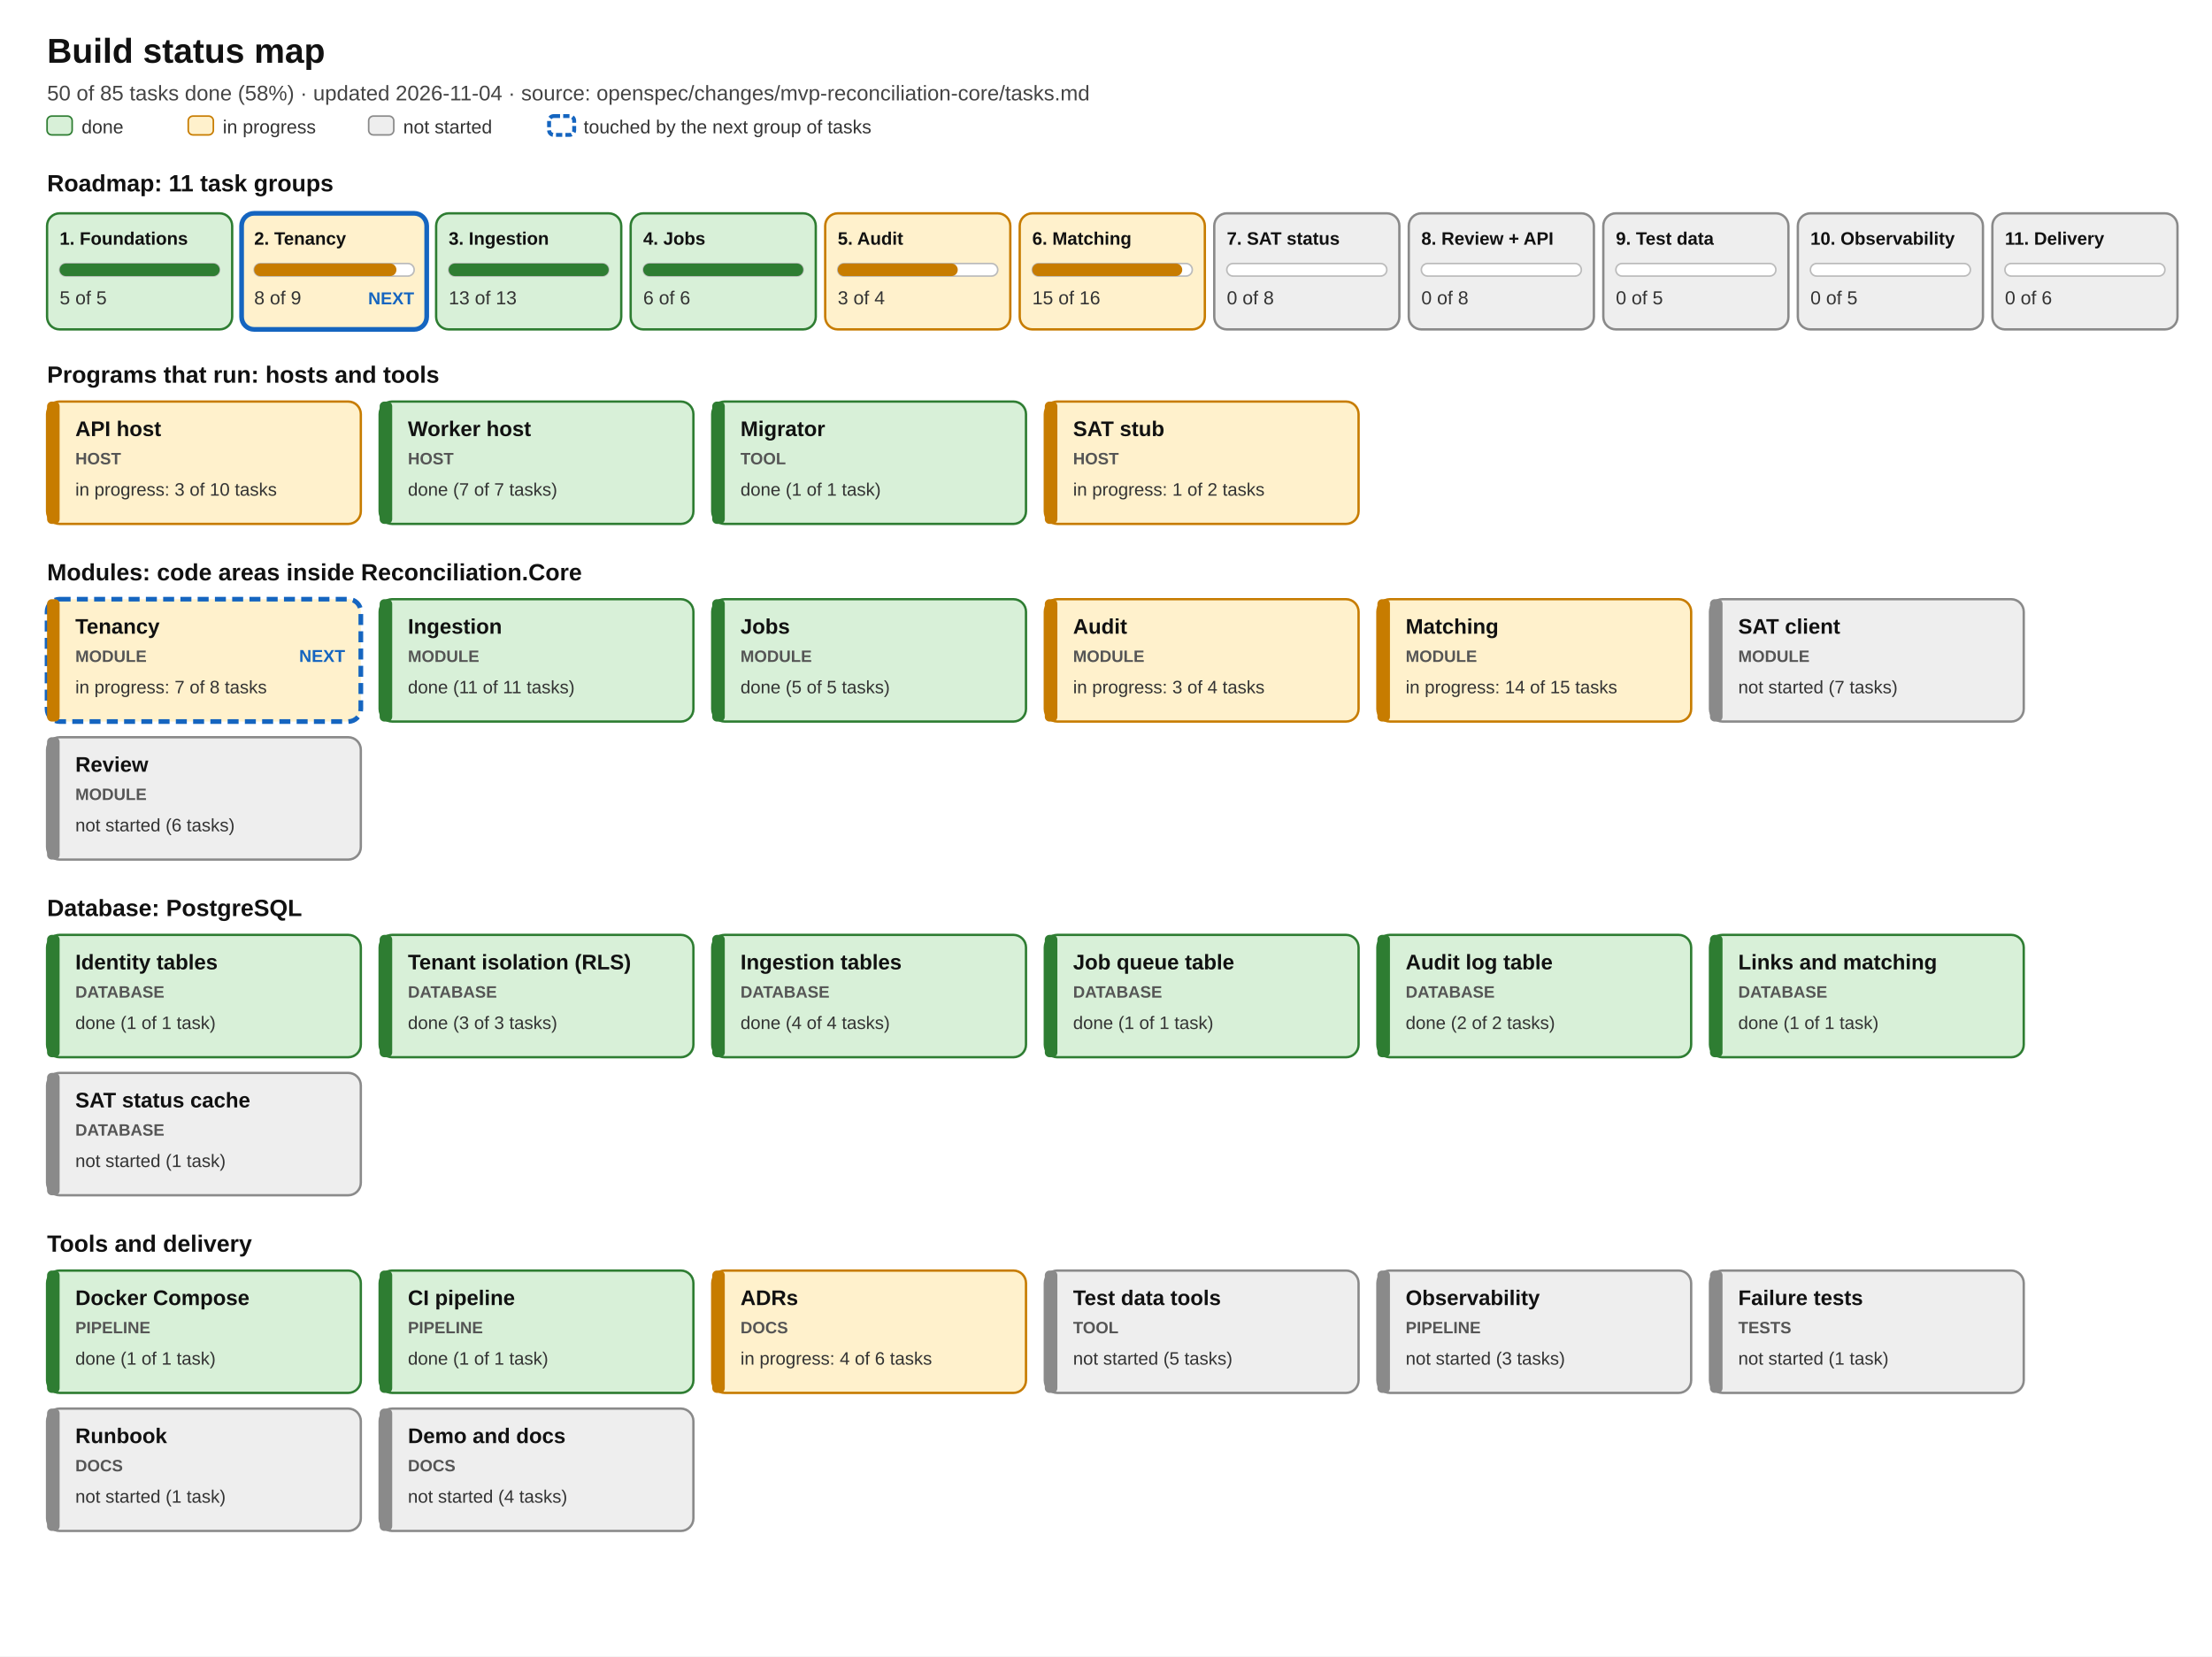
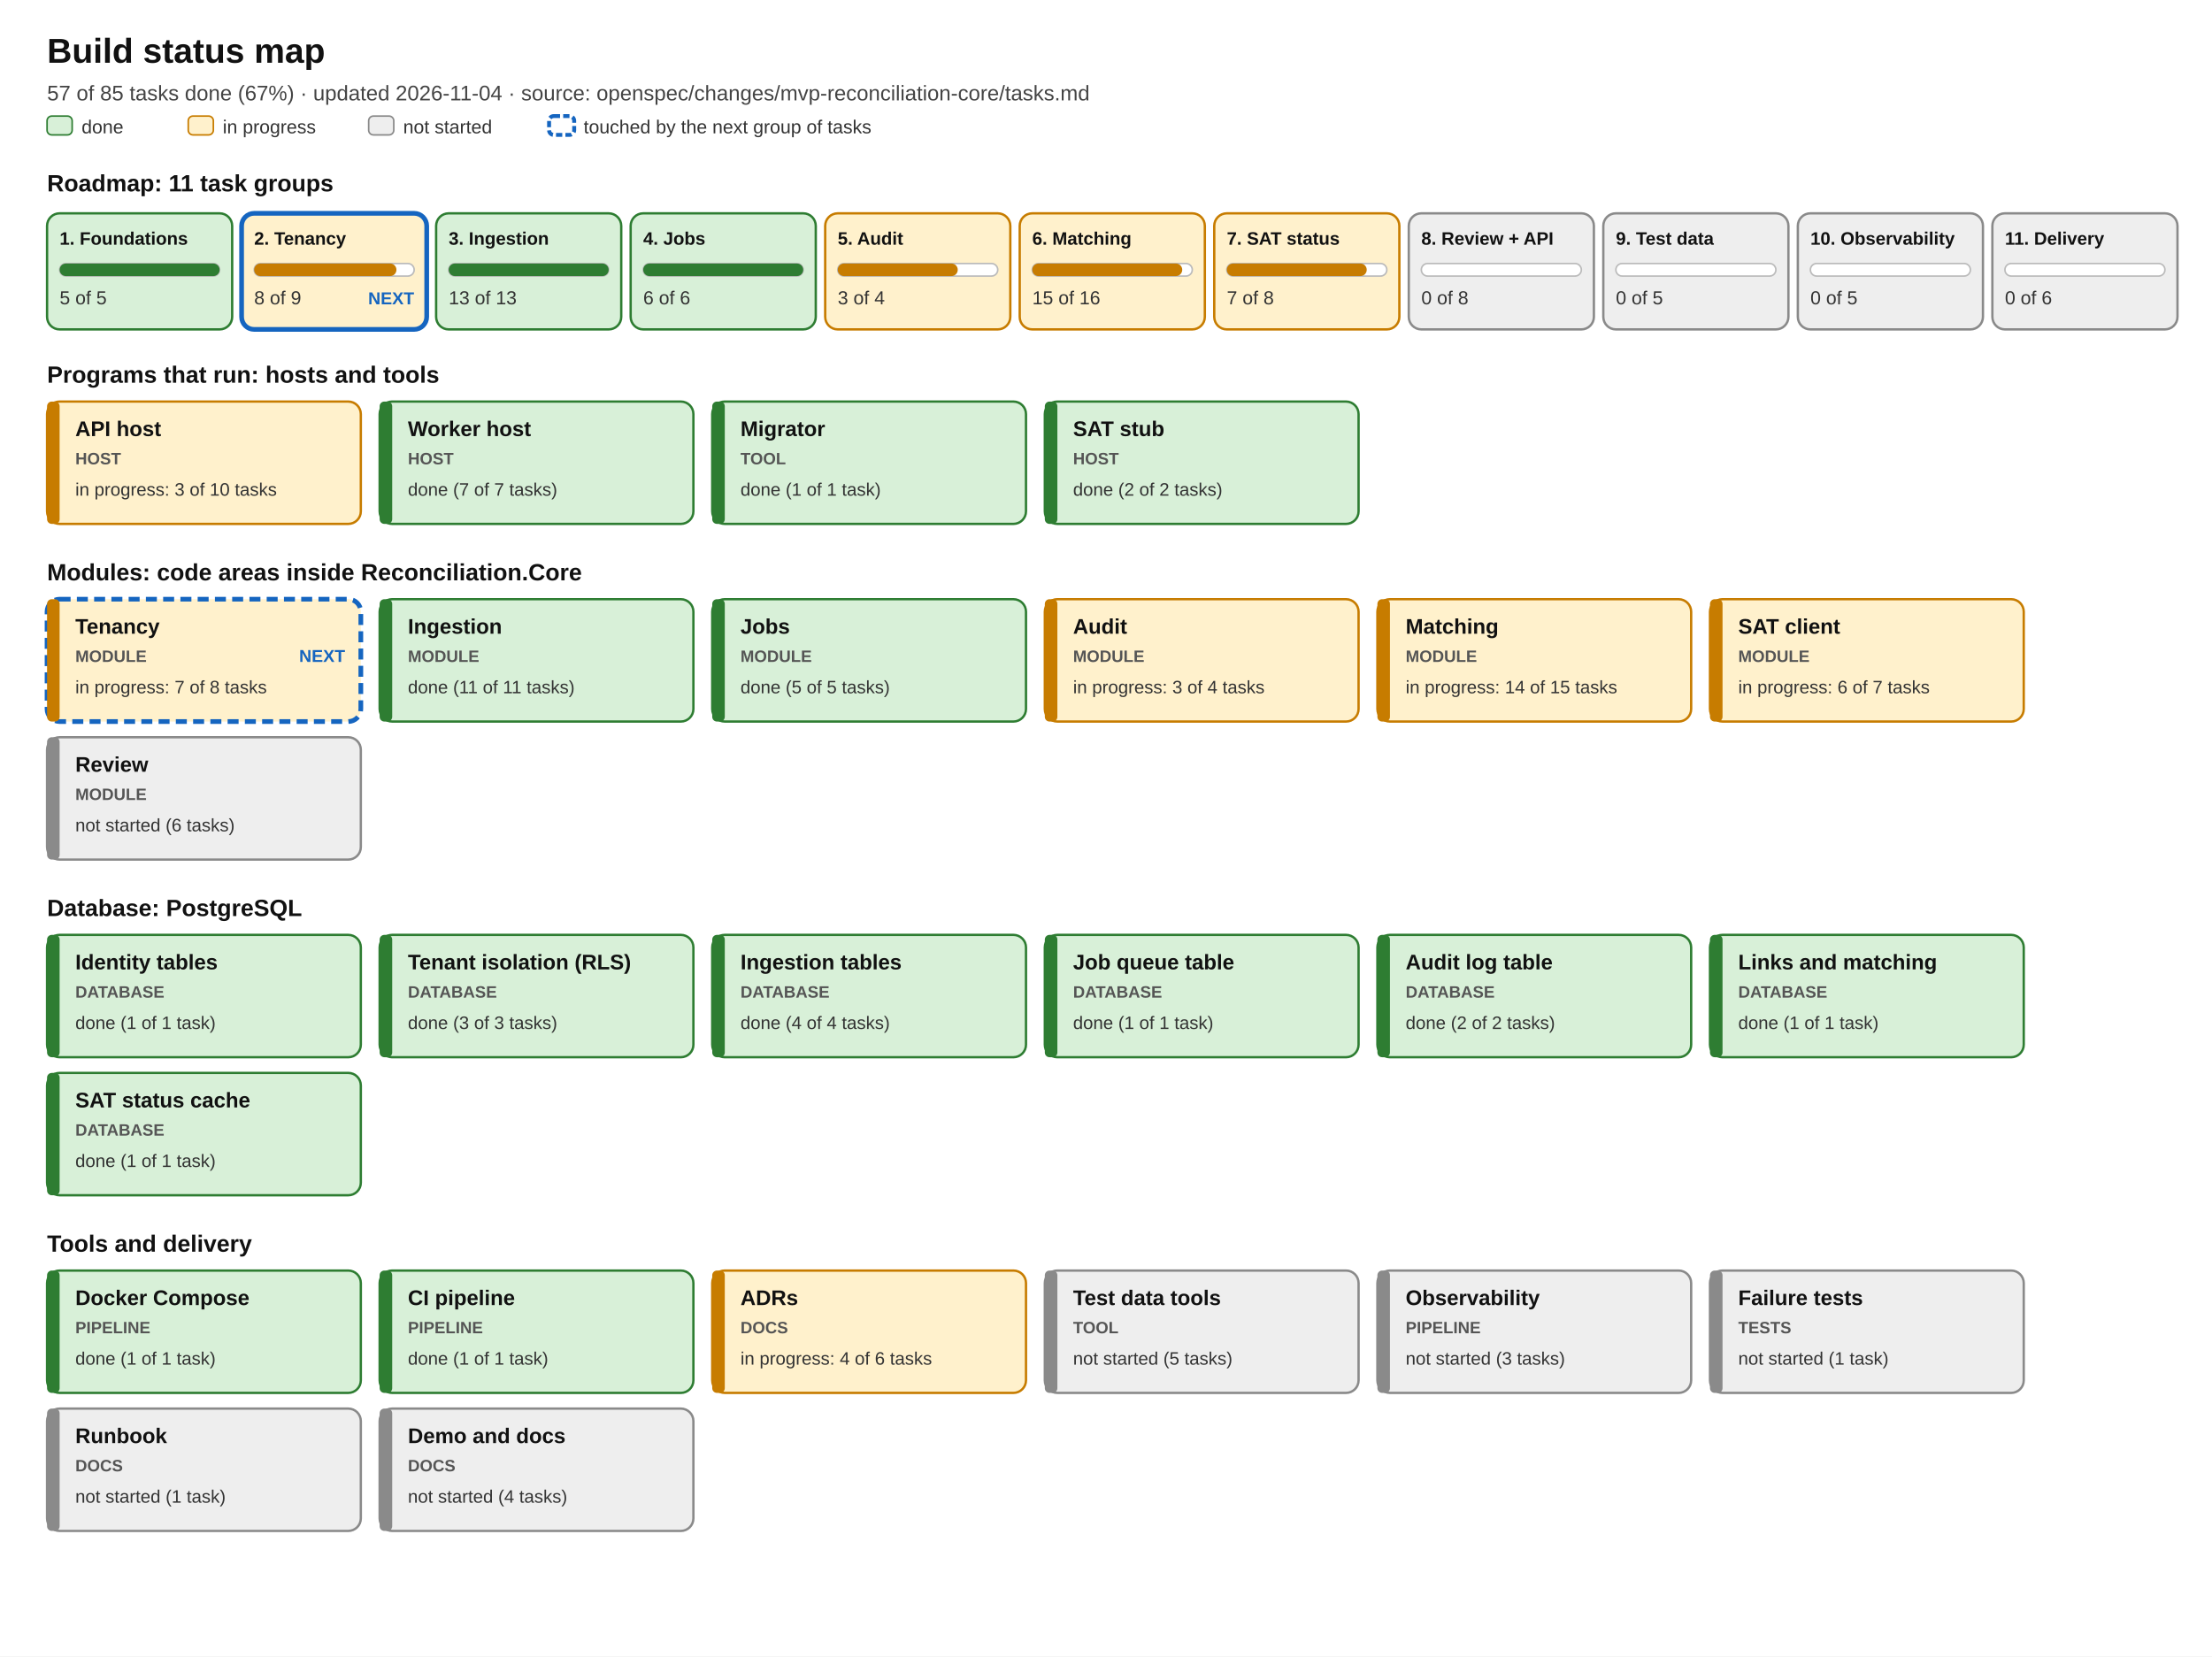
<svg xmlns="http://www.w3.org/2000/svg" width="1410" height="1056" viewBox="0 0 1410 1056" font-family="Liberation Sans, Arial, sans-serif">
  <rect width="1410" height="1056" fill="#fff" />
  <text x="30" y="40" font-size="22" font-weight="bold" fill="#111">Build status map</text>
-   <text x="30" y="64" font-size="13.5" fill="#444">50 of 85 tasks done (58%) · updated 2026-11-04 · source: openspec/changes/mvp-reconciliation-core/tasks.md</text>
+   <text x="30" y="64" font-size="13.5" fill="#444">57 of 85 tasks done (67%) · updated 2026-11-04 · source: openspec/changes/mvp-reconciliation-core/tasks.md</text>
  <rect x="30" y="74" width="16" height="12" rx="3" fill="#d8f0d8" stroke="#2e7d32" />
  <text x="52" y="85" font-size="12" fill="#333">done</text>
  <rect x="120" y="74" width="16" height="12" rx="3" fill="#fff1cc" stroke="#c77c00" />
  <text x="142" y="85" font-size="12" fill="#333">in progress</text>
  <rect x="235" y="74" width="16" height="12" rx="3" fill="#eeeeee" stroke="#8a8a8a" />
  <text x="257" y="85" font-size="12" fill="#333">not started</text>
  <rect x="350" y="74" width="16" height="12" rx="3" fill="#fff" stroke="#1565c0" stroke-width="2.5" stroke-dasharray="4 2" />
  <text x="372" y="85" font-size="12" fill="#333">touched by the next group of tasks</text>
  <text x="30" y="122" font-size="15" font-weight="bold" fill="#111">Roadmap: 11 task groups</text>
  <rect x="30" y="136" width="118" height="74" rx="8" fill="#d8f0d8" stroke-width="1.5" stroke="#2e7d32" />
  <text x="38" y="156" font-size="11.5" font-weight="bold" fill="#111">1. Foundations</text>
  <rect x="38" y="168" width="102" height="8" rx="4" fill="#ffffff" stroke="#bbb" />
  <rect x="38" y="168" width="102.0" height="8" rx="4" fill="#2e7d32" />
  <text x="38" y="194" font-size="12" fill="#333">5 of 5</text>
  <rect x="154" y="136" width="118" height="74" rx="8" fill="#fff1cc" stroke-width="3" stroke="#1565c0" />
  <text x="162" y="156" font-size="11.5" font-weight="bold" fill="#111">2. Tenancy</text>
  <rect x="162" y="168" width="102" height="8" rx="4" fill="#ffffff" stroke="#bbb" />
  <rect x="162" y="168" width="90.7" height="8" rx="4" fill="#c77c00" />
  <text x="162" y="194" font-size="12" fill="#333">8 of 9</text>
  <text x="264" y="194" text-anchor="end" font-size="11" font-weight="bold" fill="#1565c0">NEXT</text>
  <rect x="278" y="136" width="118" height="74" rx="8" fill="#d8f0d8" stroke-width="1.5" stroke="#2e7d32" />
  <text x="286" y="156" font-size="11.5" font-weight="bold" fill="#111">3. Ingestion</text>
  <rect x="286" y="168" width="102" height="8" rx="4" fill="#ffffff" stroke="#bbb" />
  <rect x="286" y="168" width="102.0" height="8" rx="4" fill="#2e7d32" />
  <text x="286" y="194" font-size="12" fill="#333">13 of 13</text>
  <rect x="402" y="136" width="118" height="74" rx="8" fill="#d8f0d8" stroke-width="1.5" stroke="#2e7d32" />
  <text x="410" y="156" font-size="11.5" font-weight="bold" fill="#111">4. Jobs</text>
  <rect x="410" y="168" width="102" height="8" rx="4" fill="#ffffff" stroke="#bbb" />
  <rect x="410" y="168" width="102.0" height="8" rx="4" fill="#2e7d32" />
  <text x="410" y="194" font-size="12" fill="#333">6 of 6</text>
  <rect x="526" y="136" width="118" height="74" rx="8" fill="#fff1cc" stroke-width="1.5" stroke="#c77c00" />
  <text x="534" y="156" font-size="11.5" font-weight="bold" fill="#111">5. Audit</text>
  <rect x="534" y="168" width="102" height="8" rx="4" fill="#ffffff" stroke="#bbb" />
  <rect x="534" y="168" width="76.5" height="8" rx="4" fill="#c77c00" />
  <text x="534" y="194" font-size="12" fill="#333">3 of 4</text>
  <rect x="650" y="136" width="118" height="74" rx="8" fill="#fff1cc" stroke-width="1.5" stroke="#c77c00" />
  <text x="658" y="156" font-size="11.5" font-weight="bold" fill="#111">6. Matching</text>
  <rect x="658" y="168" width="102" height="8" rx="4" fill="#ffffff" stroke="#bbb" />
  <rect x="658" y="168" width="95.6" height="8" rx="4" fill="#c77c00" />
  <text x="658" y="194" font-size="12" fill="#333">15 of 16</text>
-   <rect x="774" y="136" width="118" height="74" rx="8" fill="#eeeeee" stroke-width="1.5" stroke="#8a8a8a" />
+   <rect x="774" y="136" width="118" height="74" rx="8" fill="#fff1cc" stroke-width="1.5" stroke="#c77c00" />
  <text x="782" y="156" font-size="11.5" font-weight="bold" fill="#111">7. SAT status</text>
  <rect x="782" y="168" width="102" height="8" rx="4" fill="#ffffff" stroke="#bbb" />
-   <rect x="782" y="168" width="0.0" height="8" rx="4" fill="#8a8a8a" />
-   <text x="782" y="194" font-size="12" fill="#333">0 of 8</text>
+   <rect x="782" y="168" width="89.2" height="8" rx="4" fill="#c77c00" />
+   <text x="782" y="194" font-size="12" fill="#333">7 of 8</text>
  <rect x="898" y="136" width="118" height="74" rx="8" fill="#eeeeee" stroke-width="1.5" stroke="#8a8a8a" />
  <text x="906" y="156" font-size="11.5" font-weight="bold" fill="#111">8. Review + API</text>
  <rect x="906" y="168" width="102" height="8" rx="4" fill="#ffffff" stroke="#bbb" />
  <rect x="906" y="168" width="0.0" height="8" rx="4" fill="#8a8a8a" />
  <text x="906" y="194" font-size="12" fill="#333">0 of 8</text>
  <rect x="1022" y="136" width="118" height="74" rx="8" fill="#eeeeee" stroke-width="1.5" stroke="#8a8a8a" />
  <text x="1030" y="156" font-size="11.5" font-weight="bold" fill="#111">9. Test data</text>
  <rect x="1030" y="168" width="102" height="8" rx="4" fill="#ffffff" stroke="#bbb" />
  <rect x="1030" y="168" width="0.0" height="8" rx="4" fill="#8a8a8a" />
  <text x="1030" y="194" font-size="12" fill="#333">0 of 5</text>
  <rect x="1146" y="136" width="118" height="74" rx="8" fill="#eeeeee" stroke-width="1.5" stroke="#8a8a8a" />
  <text x="1154" y="156" font-size="11.5" font-weight="bold" fill="#111">10. Observability</text>
  <rect x="1154" y="168" width="102" height="8" rx="4" fill="#ffffff" stroke="#bbb" />
  <rect x="1154" y="168" width="0.0" height="8" rx="4" fill="#8a8a8a" />
  <text x="1154" y="194" font-size="12" fill="#333">0 of 5</text>
  <rect x="1270" y="136" width="118" height="74" rx="8" fill="#eeeeee" stroke-width="1.5" stroke="#8a8a8a" />
  <text x="1278" y="156" font-size="11.5" font-weight="bold" fill="#111">11. Delivery</text>
  <rect x="1278" y="168" width="102" height="8" rx="4" fill="#ffffff" stroke="#bbb" />
  <rect x="1278" y="168" width="0.0" height="8" rx="4" fill="#8a8a8a" />
  <text x="1278" y="194" font-size="12" fill="#333">0 of 6</text>
  <text x="30" y="244" font-size="15" font-weight="bold" fill="#111">Programs that run: hosts and tools</text>
  <rect x="30" y="256" width="200" height="78" rx="8" fill="#fff1cc" stroke="#c77c00" stroke-width="1.5" />
  <rect x="30" y="256" width="8" height="78" rx="3" fill="#c77c00" />
  <text x="48" y="278" font-size="13.5" font-weight="bold" fill="#111">API host</text>
  <text x="48" y="296" font-size="10.5" font-weight="bold" fill="#555">HOST</text>
  <text x="48" y="316" font-size="11.5" fill="#333">in progress: 3 of 10 tasks</text>
  <rect x="242" y="256" width="200" height="78" rx="8" fill="#d8f0d8" stroke="#2e7d32" stroke-width="1.5" />
  <rect x="242" y="256" width="8" height="78" rx="3" fill="#2e7d32" />
  <text x="260" y="278" font-size="13.5" font-weight="bold" fill="#111">Worker host</text>
  <text x="260" y="296" font-size="10.5" font-weight="bold" fill="#555">HOST</text>
  <text x="260" y="316" font-size="11.5" fill="#333">done (7 of 7 tasks)</text>
  <rect x="454" y="256" width="200" height="78" rx="8" fill="#d8f0d8" stroke="#2e7d32" stroke-width="1.5" />
  <rect x="454" y="256" width="8" height="78" rx="3" fill="#2e7d32" />
  <text x="472" y="278" font-size="13.5" font-weight="bold" fill="#111">Migrator</text>
  <text x="472" y="296" font-size="10.5" font-weight="bold" fill="#555">TOOL</text>
  <text x="472" y="316" font-size="11.5" fill="#333">done (1 of 1 task)</text>
-   <rect x="666" y="256" width="200" height="78" rx="8" fill="#fff1cc" stroke="#c77c00" stroke-width="1.5" />
-   <rect x="666" y="256" width="8" height="78" rx="3" fill="#c77c00" />
+   <rect x="666" y="256" width="200" height="78" rx="8" fill="#d8f0d8" stroke="#2e7d32" stroke-width="1.5" />
+   <rect x="666" y="256" width="8" height="78" rx="3" fill="#2e7d32" />
  <text x="684" y="278" font-size="13.5" font-weight="bold" fill="#111">SAT stub</text>
  <text x="684" y="296" font-size="10.5" font-weight="bold" fill="#555">HOST</text>
-   <text x="684" y="316" font-size="11.5" fill="#333">in progress: 1 of 2 tasks</text>
+   <text x="684" y="316" font-size="11.5" fill="#333">done (2 of 2 tasks)</text>
  <text x="30" y="370" font-size="15" font-weight="bold" fill="#111">Modules: code areas inside Reconciliation.Core</text>
  <rect x="30" y="382" width="200" height="78" rx="8" fill="#fff1cc" stroke="#1565c0" stroke-width="3" stroke-dasharray="7 4" />
  <rect x="30" y="382" width="8" height="78" rx="3" fill="#c77c00" />
  <text x="48" y="404" font-size="13.5" font-weight="bold" fill="#111">Tenancy</text>
  <text x="48" y="422" font-size="10.5" font-weight="bold" fill="#555">MODULE</text>
  <text x="48" y="442" font-size="11.5" fill="#333">in progress: 7 of 8 tasks</text>
  <text x="220" y="422" text-anchor="end" font-size="11" font-weight="bold" fill="#1565c0">NEXT</text>
  <rect x="242" y="382" width="200" height="78" rx="8" fill="#d8f0d8" stroke="#2e7d32" stroke-width="1.5" />
  <rect x="242" y="382" width="8" height="78" rx="3" fill="#2e7d32" />
  <text x="260" y="404" font-size="13.5" font-weight="bold" fill="#111">Ingestion</text>
  <text x="260" y="422" font-size="10.5" font-weight="bold" fill="#555">MODULE</text>
  <text x="260" y="442" font-size="11.5" fill="#333">done (11 of 11 tasks)</text>
  <rect x="454" y="382" width="200" height="78" rx="8" fill="#d8f0d8" stroke="#2e7d32" stroke-width="1.5" />
  <rect x="454" y="382" width="8" height="78" rx="3" fill="#2e7d32" />
  <text x="472" y="404" font-size="13.5" font-weight="bold" fill="#111">Jobs</text>
  <text x="472" y="422" font-size="10.5" font-weight="bold" fill="#555">MODULE</text>
  <text x="472" y="442" font-size="11.5" fill="#333">done (5 of 5 tasks)</text>
  <rect x="666" y="382" width="200" height="78" rx="8" fill="#fff1cc" stroke="#c77c00" stroke-width="1.5" />
  <rect x="666" y="382" width="8" height="78" rx="3" fill="#c77c00" />
  <text x="684" y="404" font-size="13.5" font-weight="bold" fill="#111">Audit</text>
  <text x="684" y="422" font-size="10.5" font-weight="bold" fill="#555">MODULE</text>
  <text x="684" y="442" font-size="11.5" fill="#333">in progress: 3 of 4 tasks</text>
  <rect x="878" y="382" width="200" height="78" rx="8" fill="#fff1cc" stroke="#c77c00" stroke-width="1.5" />
  <rect x="878" y="382" width="8" height="78" rx="3" fill="#c77c00" />
  <text x="896" y="404" font-size="13.5" font-weight="bold" fill="#111">Matching</text>
  <text x="896" y="422" font-size="10.5" font-weight="bold" fill="#555">MODULE</text>
  <text x="896" y="442" font-size="11.5" fill="#333">in progress: 14 of 15 tasks</text>
-   <rect x="1090" y="382" width="200" height="78" rx="8" fill="#eeeeee" stroke="#8a8a8a" stroke-width="1.5" />
-   <rect x="1090" y="382" width="8" height="78" rx="3" fill="#8a8a8a" />
+   <rect x="1090" y="382" width="200" height="78" rx="8" fill="#fff1cc" stroke="#c77c00" stroke-width="1.5" />
+   <rect x="1090" y="382" width="8" height="78" rx="3" fill="#c77c00" />
  <text x="1108" y="404" font-size="13.5" font-weight="bold" fill="#111">SAT client</text>
  <text x="1108" y="422" font-size="10.5" font-weight="bold" fill="#555">MODULE</text>
-   <text x="1108" y="442" font-size="11.5" fill="#333">not started (7 tasks)</text>
+   <text x="1108" y="442" font-size="11.5" fill="#333">in progress: 6 of 7 tasks</text>
  <rect x="30" y="470" width="200" height="78" rx="8" fill="#eeeeee" stroke="#8a8a8a" stroke-width="1.5" />
  <rect x="30" y="470" width="8" height="78" rx="3" fill="#8a8a8a" />
  <text x="48" y="492" font-size="13.5" font-weight="bold" fill="#111">Review</text>
  <text x="48" y="510" font-size="10.5" font-weight="bold" fill="#555">MODULE</text>
  <text x="48" y="530" font-size="11.5" fill="#333">not started (6 tasks)</text>
  <text x="30" y="584" font-size="15" font-weight="bold" fill="#111">Database: PostgreSQL</text>
  <rect x="30" y="596" width="200" height="78" rx="8" fill="#d8f0d8" stroke="#2e7d32" stroke-width="1.5" />
  <rect x="30" y="596" width="8" height="78" rx="3" fill="#2e7d32" />
  <text x="48" y="618" font-size="13.5" font-weight="bold" fill="#111">Identity tables</text>
  <text x="48" y="636" font-size="10.5" font-weight="bold" fill="#555">DATABASE</text>
  <text x="48" y="656" font-size="11.5" fill="#333">done (1 of 1 task)</text>
  <rect x="242" y="596" width="200" height="78" rx="8" fill="#d8f0d8" stroke="#2e7d32" stroke-width="1.5" />
  <rect x="242" y="596" width="8" height="78" rx="3" fill="#2e7d32" />
  <text x="260" y="618" font-size="13.5" font-weight="bold" fill="#111">Tenant isolation (RLS)</text>
  <text x="260" y="636" font-size="10.5" font-weight="bold" fill="#555">DATABASE</text>
  <text x="260" y="656" font-size="11.5" fill="#333">done (3 of 3 tasks)</text>
  <rect x="454" y="596" width="200" height="78" rx="8" fill="#d8f0d8" stroke="#2e7d32" stroke-width="1.5" />
  <rect x="454" y="596" width="8" height="78" rx="3" fill="#2e7d32" />
  <text x="472" y="618" font-size="13.5" font-weight="bold" fill="#111">Ingestion tables</text>
  <text x="472" y="636" font-size="10.5" font-weight="bold" fill="#555">DATABASE</text>
  <text x="472" y="656" font-size="11.5" fill="#333">done (4 of 4 tasks)</text>
  <rect x="666" y="596" width="200" height="78" rx="8" fill="#d8f0d8" stroke="#2e7d32" stroke-width="1.5" />
  <rect x="666" y="596" width="8" height="78" rx="3" fill="#2e7d32" />
  <text x="684" y="618" font-size="13.5" font-weight="bold" fill="#111">Job queue table</text>
  <text x="684" y="636" font-size="10.5" font-weight="bold" fill="#555">DATABASE</text>
  <text x="684" y="656" font-size="11.5" fill="#333">done (1 of 1 task)</text>
  <rect x="878" y="596" width="200" height="78" rx="8" fill="#d8f0d8" stroke="#2e7d32" stroke-width="1.5" />
  <rect x="878" y="596" width="8" height="78" rx="3" fill="#2e7d32" />
  <text x="896" y="618" font-size="13.5" font-weight="bold" fill="#111">Audit log table</text>
  <text x="896" y="636" font-size="10.5" font-weight="bold" fill="#555">DATABASE</text>
  <text x="896" y="656" font-size="11.5" fill="#333">done (2 of 2 tasks)</text>
  <rect x="1090" y="596" width="200" height="78" rx="8" fill="#d8f0d8" stroke="#2e7d32" stroke-width="1.5" />
  <rect x="1090" y="596" width="8" height="78" rx="3" fill="#2e7d32" />
  <text x="1108" y="618" font-size="13.5" font-weight="bold" fill="#111">Links and matching</text>
  <text x="1108" y="636" font-size="10.5" font-weight="bold" fill="#555">DATABASE</text>
  <text x="1108" y="656" font-size="11.5" fill="#333">done (1 of 1 task)</text>
-   <rect x="30" y="684" width="200" height="78" rx="8" fill="#eeeeee" stroke="#8a8a8a" stroke-width="1.5" />
-   <rect x="30" y="684" width="8" height="78" rx="3" fill="#8a8a8a" />
+   <rect x="30" y="684" width="200" height="78" rx="8" fill="#d8f0d8" stroke="#2e7d32" stroke-width="1.5" />
+   <rect x="30" y="684" width="8" height="78" rx="3" fill="#2e7d32" />
  <text x="48" y="706" font-size="13.5" font-weight="bold" fill="#111">SAT status cache</text>
  <text x="48" y="724" font-size="10.5" font-weight="bold" fill="#555">DATABASE</text>
-   <text x="48" y="744" font-size="11.5" fill="#333">not started (1 task)</text>
+   <text x="48" y="744" font-size="11.5" fill="#333">done (1 of 1 task)</text>
  <text x="30" y="798" font-size="15" font-weight="bold" fill="#111">Tools and delivery</text>
  <rect x="30" y="810" width="200" height="78" rx="8" fill="#d8f0d8" stroke="#2e7d32" stroke-width="1.5" />
  <rect x="30" y="810" width="8" height="78" rx="3" fill="#2e7d32" />
  <text x="48" y="832" font-size="13.5" font-weight="bold" fill="#111">Docker Compose</text>
  <text x="48" y="850" font-size="10.5" font-weight="bold" fill="#555">PIPELINE</text>
  <text x="48" y="870" font-size="11.5" fill="#333">done (1 of 1 task)</text>
  <rect x="242" y="810" width="200" height="78" rx="8" fill="#d8f0d8" stroke="#2e7d32" stroke-width="1.5" />
  <rect x="242" y="810" width="8" height="78" rx="3" fill="#2e7d32" />
  <text x="260" y="832" font-size="13.5" font-weight="bold" fill="#111">CI pipeline</text>
  <text x="260" y="850" font-size="10.5" font-weight="bold" fill="#555">PIPELINE</text>
  <text x="260" y="870" font-size="11.5" fill="#333">done (1 of 1 task)</text>
  <rect x="454" y="810" width="200" height="78" rx="8" fill="#fff1cc" stroke="#c77c00" stroke-width="1.5" />
  <rect x="454" y="810" width="8" height="78" rx="3" fill="#c77c00" />
  <text x="472" y="832" font-size="13.5" font-weight="bold" fill="#111">ADRs</text>
  <text x="472" y="850" font-size="10.5" font-weight="bold" fill="#555">DOCS</text>
  <text x="472" y="870" font-size="11.5" fill="#333">in progress: 4 of 6 tasks</text>
  <rect x="666" y="810" width="200" height="78" rx="8" fill="#eeeeee" stroke="#8a8a8a" stroke-width="1.5" />
  <rect x="666" y="810" width="8" height="78" rx="3" fill="#8a8a8a" />
  <text x="684" y="832" font-size="13.5" font-weight="bold" fill="#111">Test data tools</text>
  <text x="684" y="850" font-size="10.5" font-weight="bold" fill="#555">TOOL</text>
  <text x="684" y="870" font-size="11.5" fill="#333">not started (5 tasks)</text>
  <rect x="878" y="810" width="200" height="78" rx="8" fill="#eeeeee" stroke="#8a8a8a" stroke-width="1.5" />
  <rect x="878" y="810" width="8" height="78" rx="3" fill="#8a8a8a" />
  <text x="896" y="832" font-size="13.5" font-weight="bold" fill="#111">Observability</text>
  <text x="896" y="850" font-size="10.5" font-weight="bold" fill="#555">PIPELINE</text>
  <text x="896" y="870" font-size="11.5" fill="#333">not started (3 tasks)</text>
  <rect x="1090" y="810" width="200" height="78" rx="8" fill="#eeeeee" stroke="#8a8a8a" stroke-width="1.5" />
  <rect x="1090" y="810" width="8" height="78" rx="3" fill="#8a8a8a" />
  <text x="1108" y="832" font-size="13.5" font-weight="bold" fill="#111">Failure tests</text>
  <text x="1108" y="850" font-size="10.5" font-weight="bold" fill="#555">TESTS</text>
  <text x="1108" y="870" font-size="11.5" fill="#333">not started (1 task)</text>
  <rect x="30" y="898" width="200" height="78" rx="8" fill="#eeeeee" stroke="#8a8a8a" stroke-width="1.5" />
  <rect x="30" y="898" width="8" height="78" rx="3" fill="#8a8a8a" />
  <text x="48" y="920" font-size="13.5" font-weight="bold" fill="#111">Runbook</text>
  <text x="48" y="938" font-size="10.5" font-weight="bold" fill="#555">DOCS</text>
  <text x="48" y="958" font-size="11.5" fill="#333">not started (1 task)</text>
  <rect x="242" y="898" width="200" height="78" rx="8" fill="#eeeeee" stroke="#8a8a8a" stroke-width="1.5" />
  <rect x="242" y="898" width="8" height="78" rx="3" fill="#8a8a8a" />
  <text x="260" y="920" font-size="13.5" font-weight="bold" fill="#111">Demo and docs</text>
  <text x="260" y="938" font-size="10.5" font-weight="bold" fill="#555">DOCS</text>
  <text x="260" y="958" font-size="11.5" fill="#333">not started (4 tasks)</text>
</svg>
